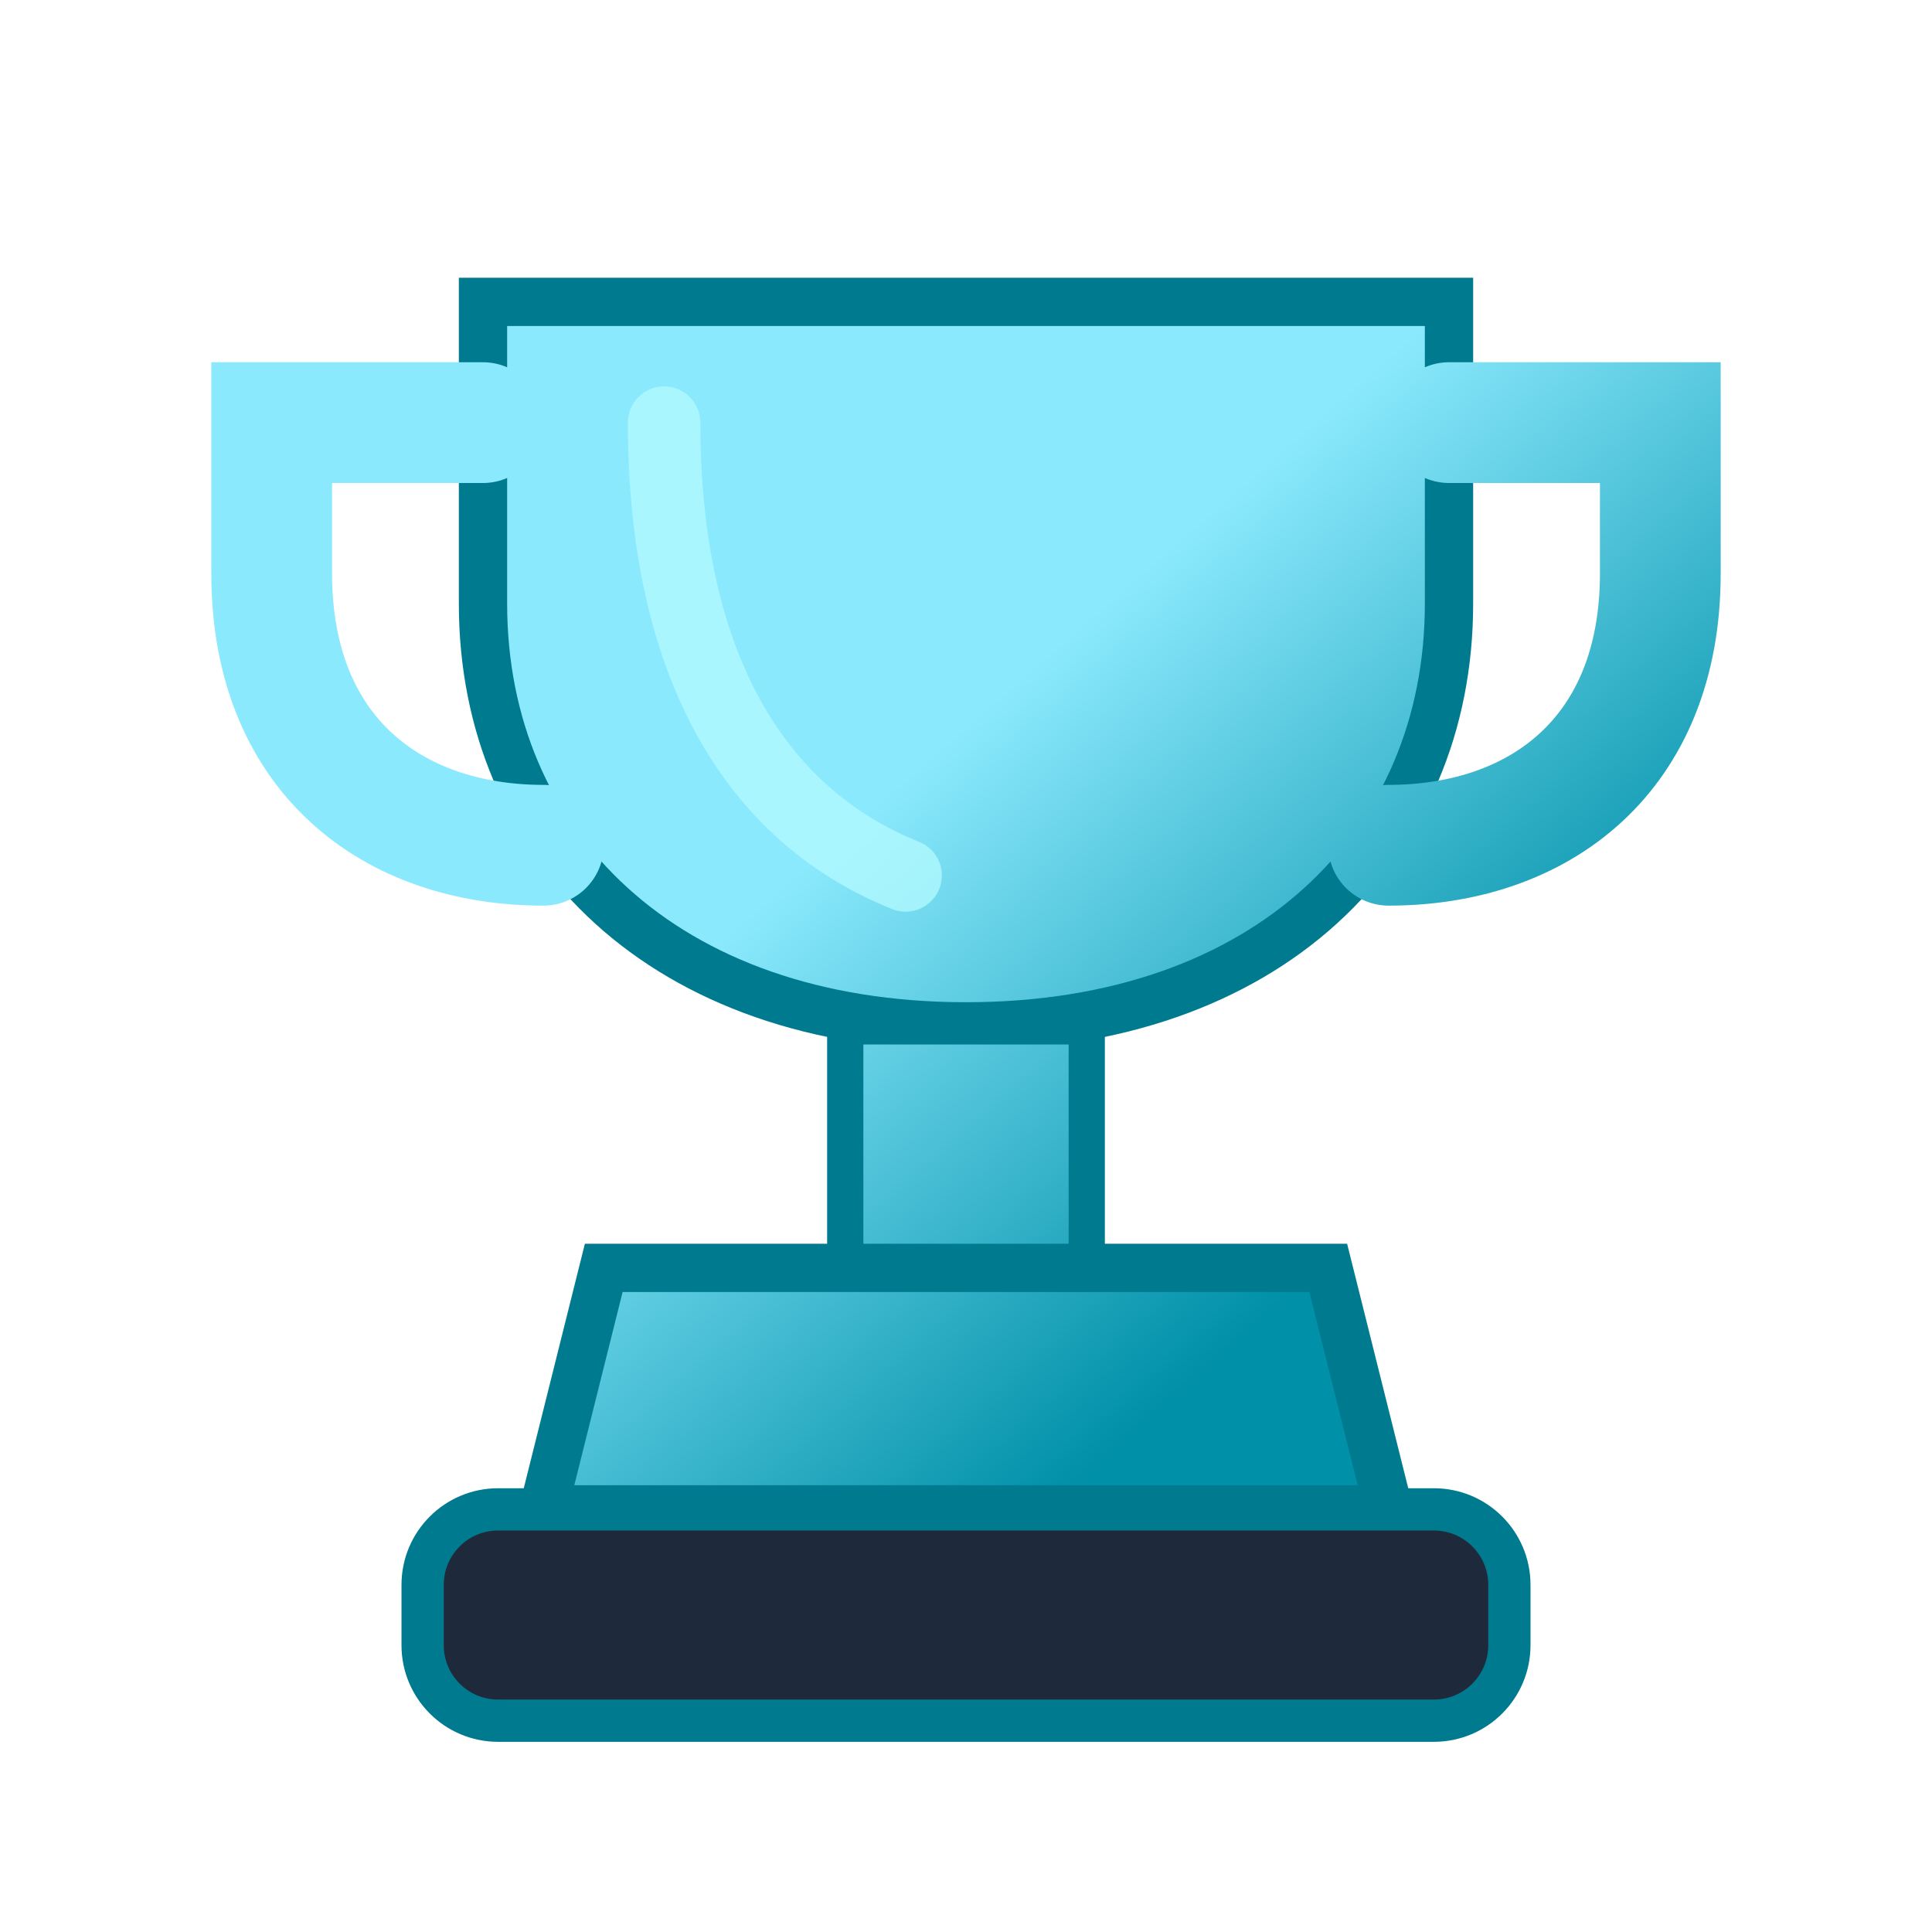
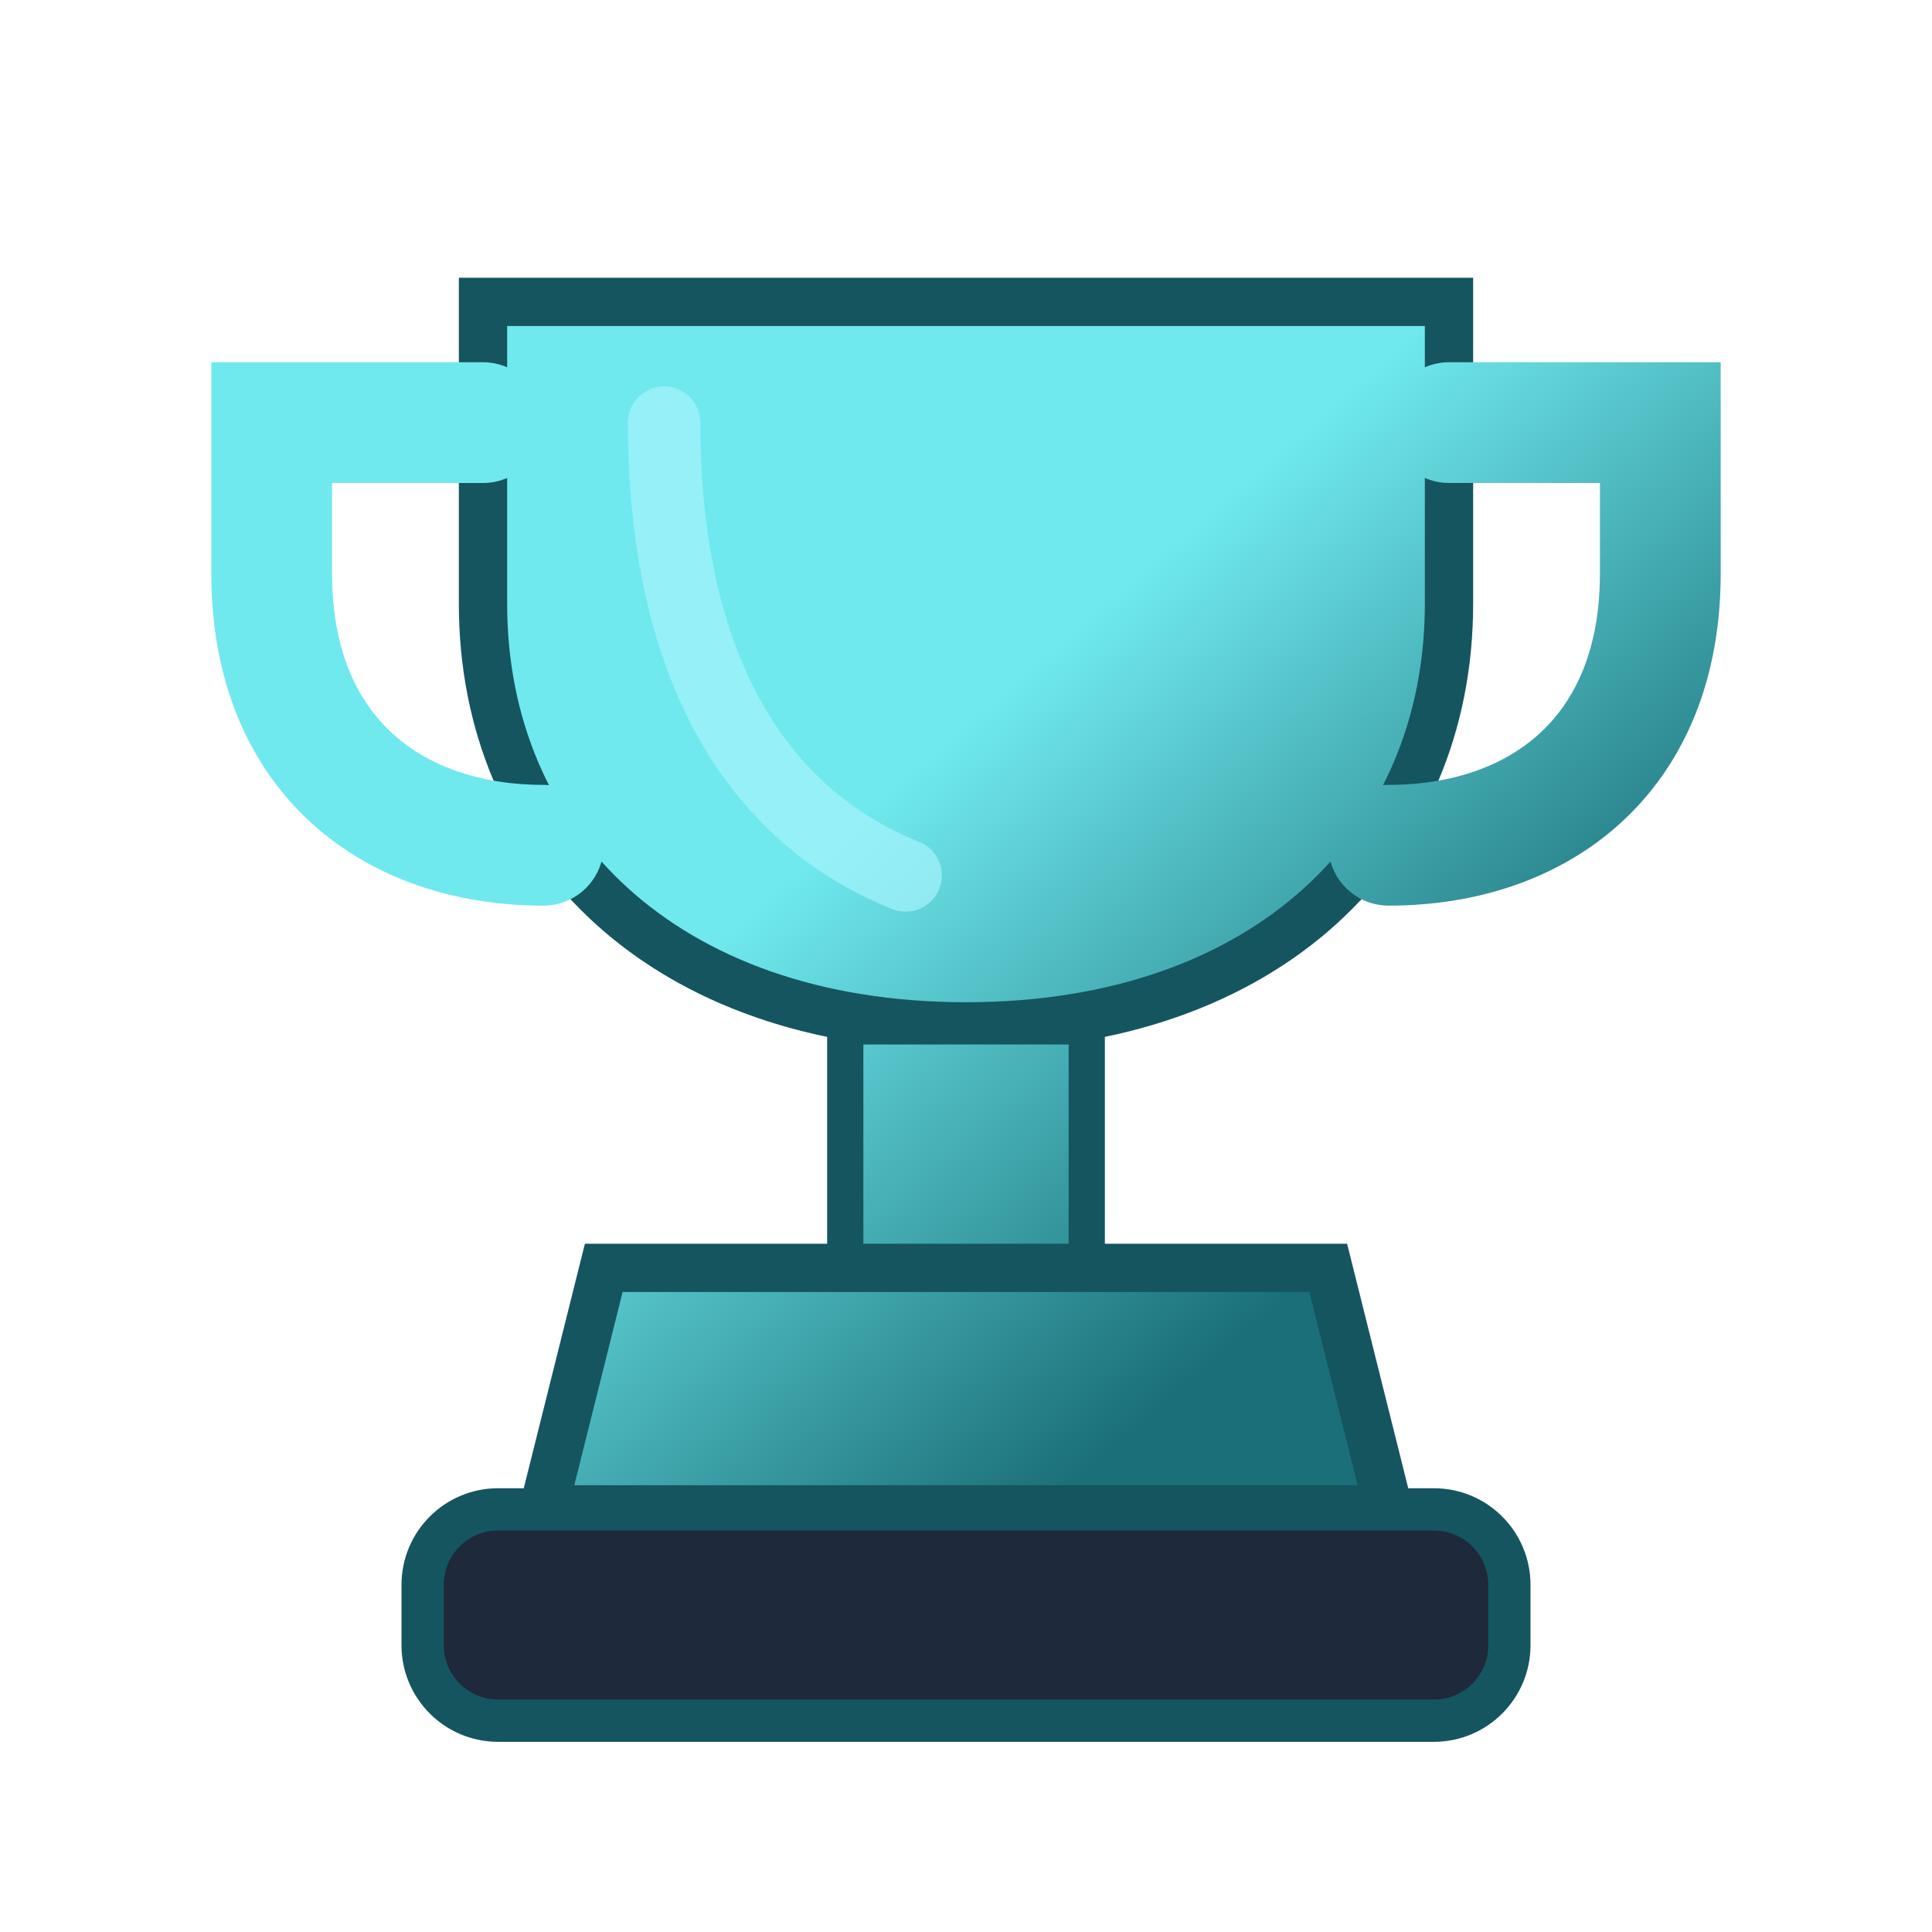
<svg xmlns="http://www.w3.org/2000/svg" viewBox="0 0 64 64">
  <defs>
    <linearGradient id="trG" x1="18" y1="8" x2="46" y2="40" gradientUnits="userSpaceOnUse">
-       <stop offset="0" stop-color="#8BE9FD" />
-       <stop offset=".5" stop-color="#8BE9FD" />
-       <stop offset="1" stop-color="#0090A8" />
+       <stop offset="0" stop-color="#6FE9EE" />
+       <stop offset=".5" stop-color="#6FE9EE" />
+       <stop offset="1" stop-color="#1b6f78" />
    </linearGradient>
  </defs>
-   <path d="M16 10h32v10c0 8-6 14-16 14S16 28 16 20z" fill="url(#trG)" stroke="#007A8F" stroke-width="1.6" />
+   <path d="M16 10h32v10c0 8-6 14-16 14S16 28 16 20z" fill="url(#trG)" stroke="#15555f" stroke-width="1.6" />
  <path d="M16 14H9v5c0 6 4 9 9 9" fill="none" stroke="url(#trG)" stroke-width="4" stroke-linecap="round" />
  <path d="M48 14h7v5c0 6-4 9-9 9" fill="none" stroke="url(#trG)" stroke-width="4" stroke-linecap="round" />
-   <rect x="28" y="34" width="8" height="8" fill="url(#trG)" stroke="#007A8F" stroke-width="1.2" />
-   <path d="M20 42h24l2 8H18z" fill="url(#trG)" stroke="#007A8F" stroke-width="1.6" />
-   <rect x="14" y="50" width="36" height="7" rx="2.5" fill="#1E293B" stroke="#007A8F" stroke-width="1.4" />
-   <path d="M22 14c0 8 3 13 8 15" stroke="#B8FCFF" stroke-width="2.4" stroke-linecap="round" fill="none" opacity=".7" />
+   <rect x="28" y="34" width="8" height="8" fill="url(#trG)" stroke="#15555f" stroke-width="1.2" />
+   <path d="M20 42h24l2 8H18z" fill="url(#trG)" stroke="#15555f" stroke-width="1.6" />
+   <rect x="14" y="50" width="36" height="7" rx="2.5" fill="#1E293B" stroke="#15555f" stroke-width="1.4" />
+   <path d="M22 14c0 8 3 13 8 15" stroke="#A5F3FC" stroke-width="2.4" stroke-linecap="round" fill="none" opacity=".7" />
</svg>
